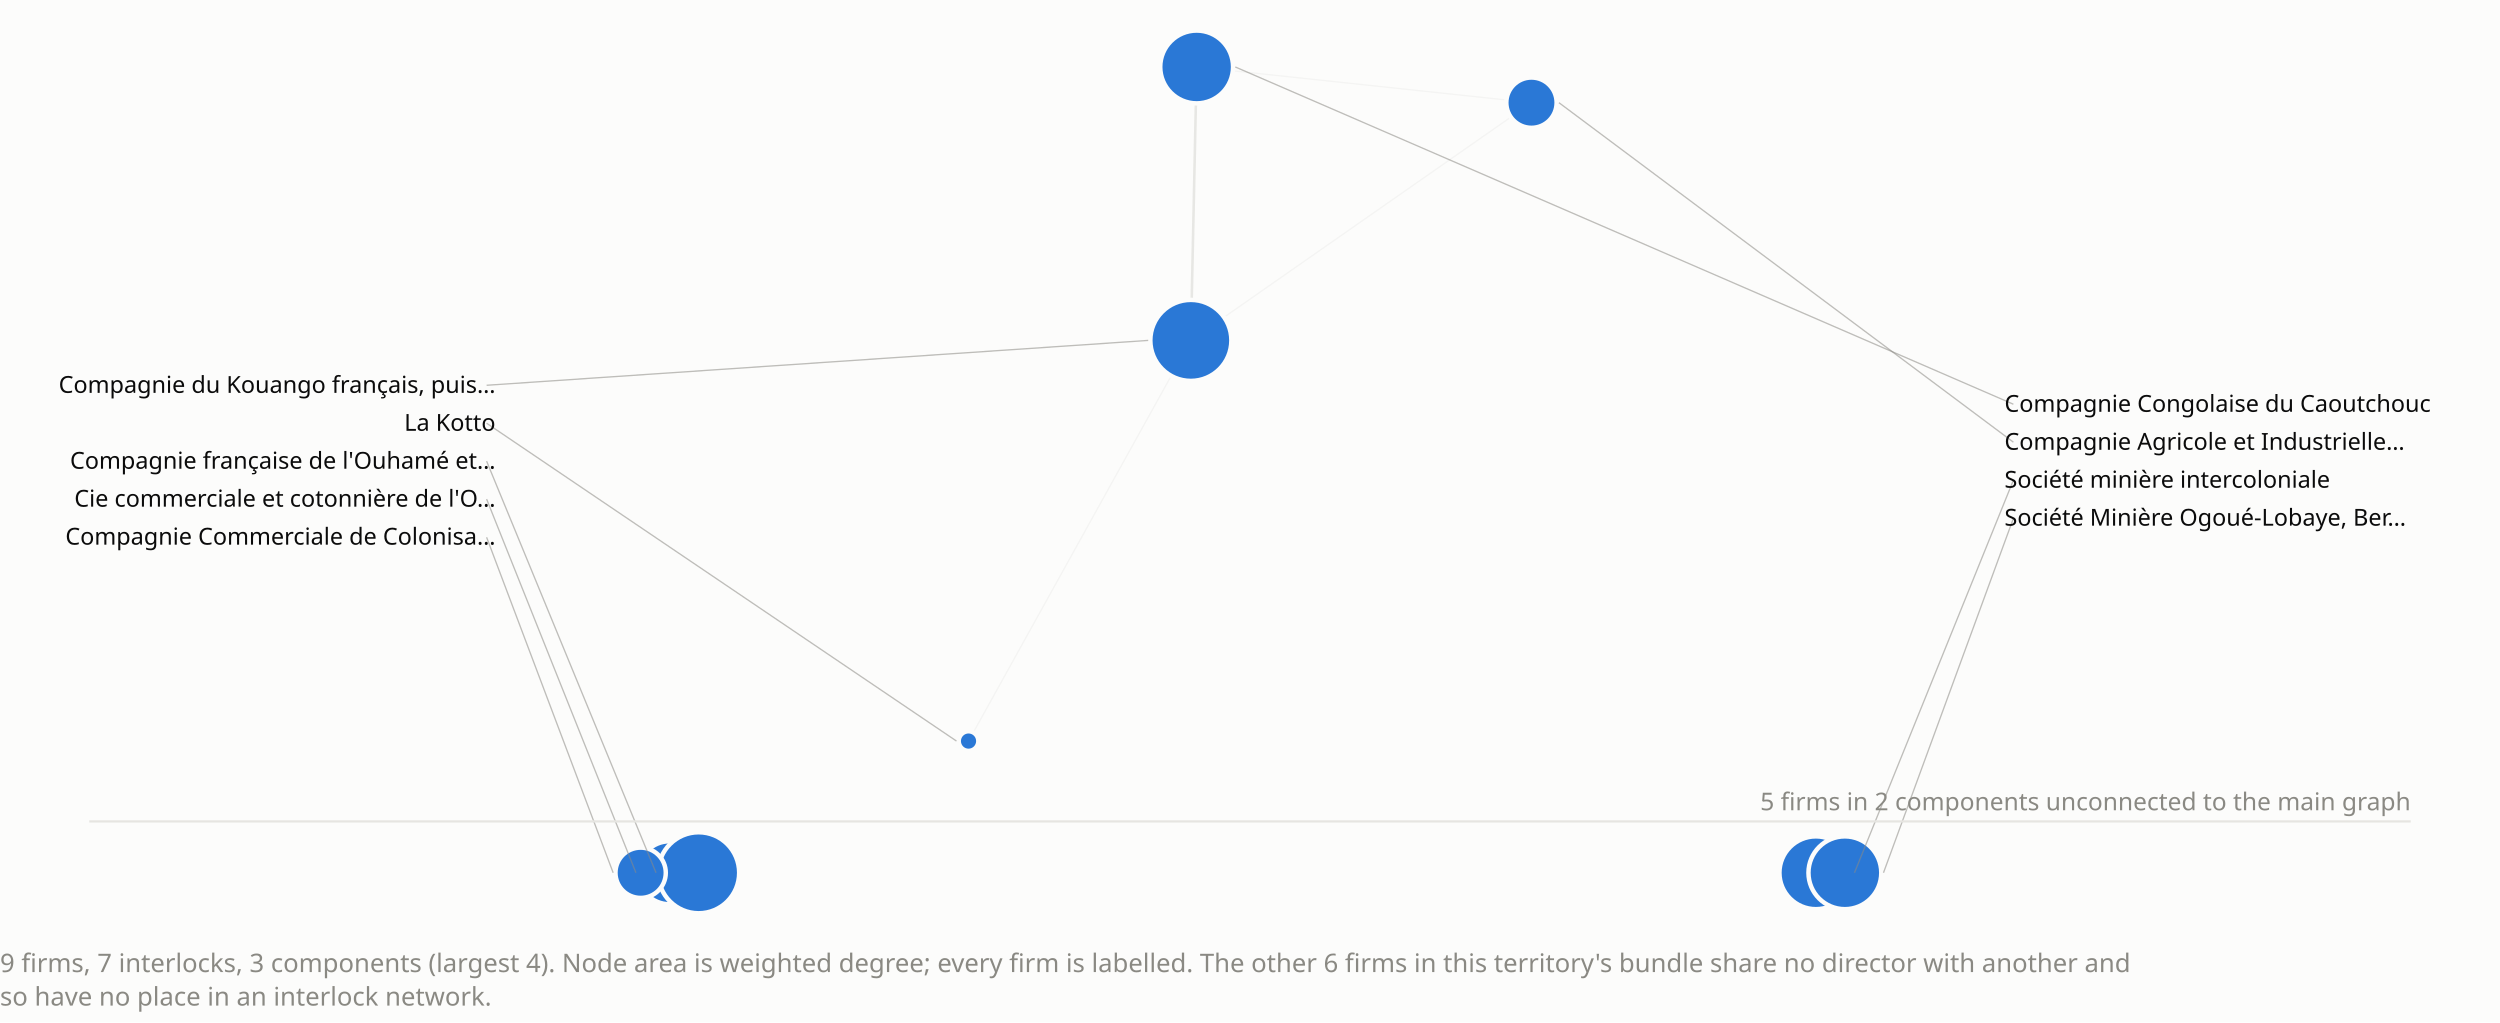
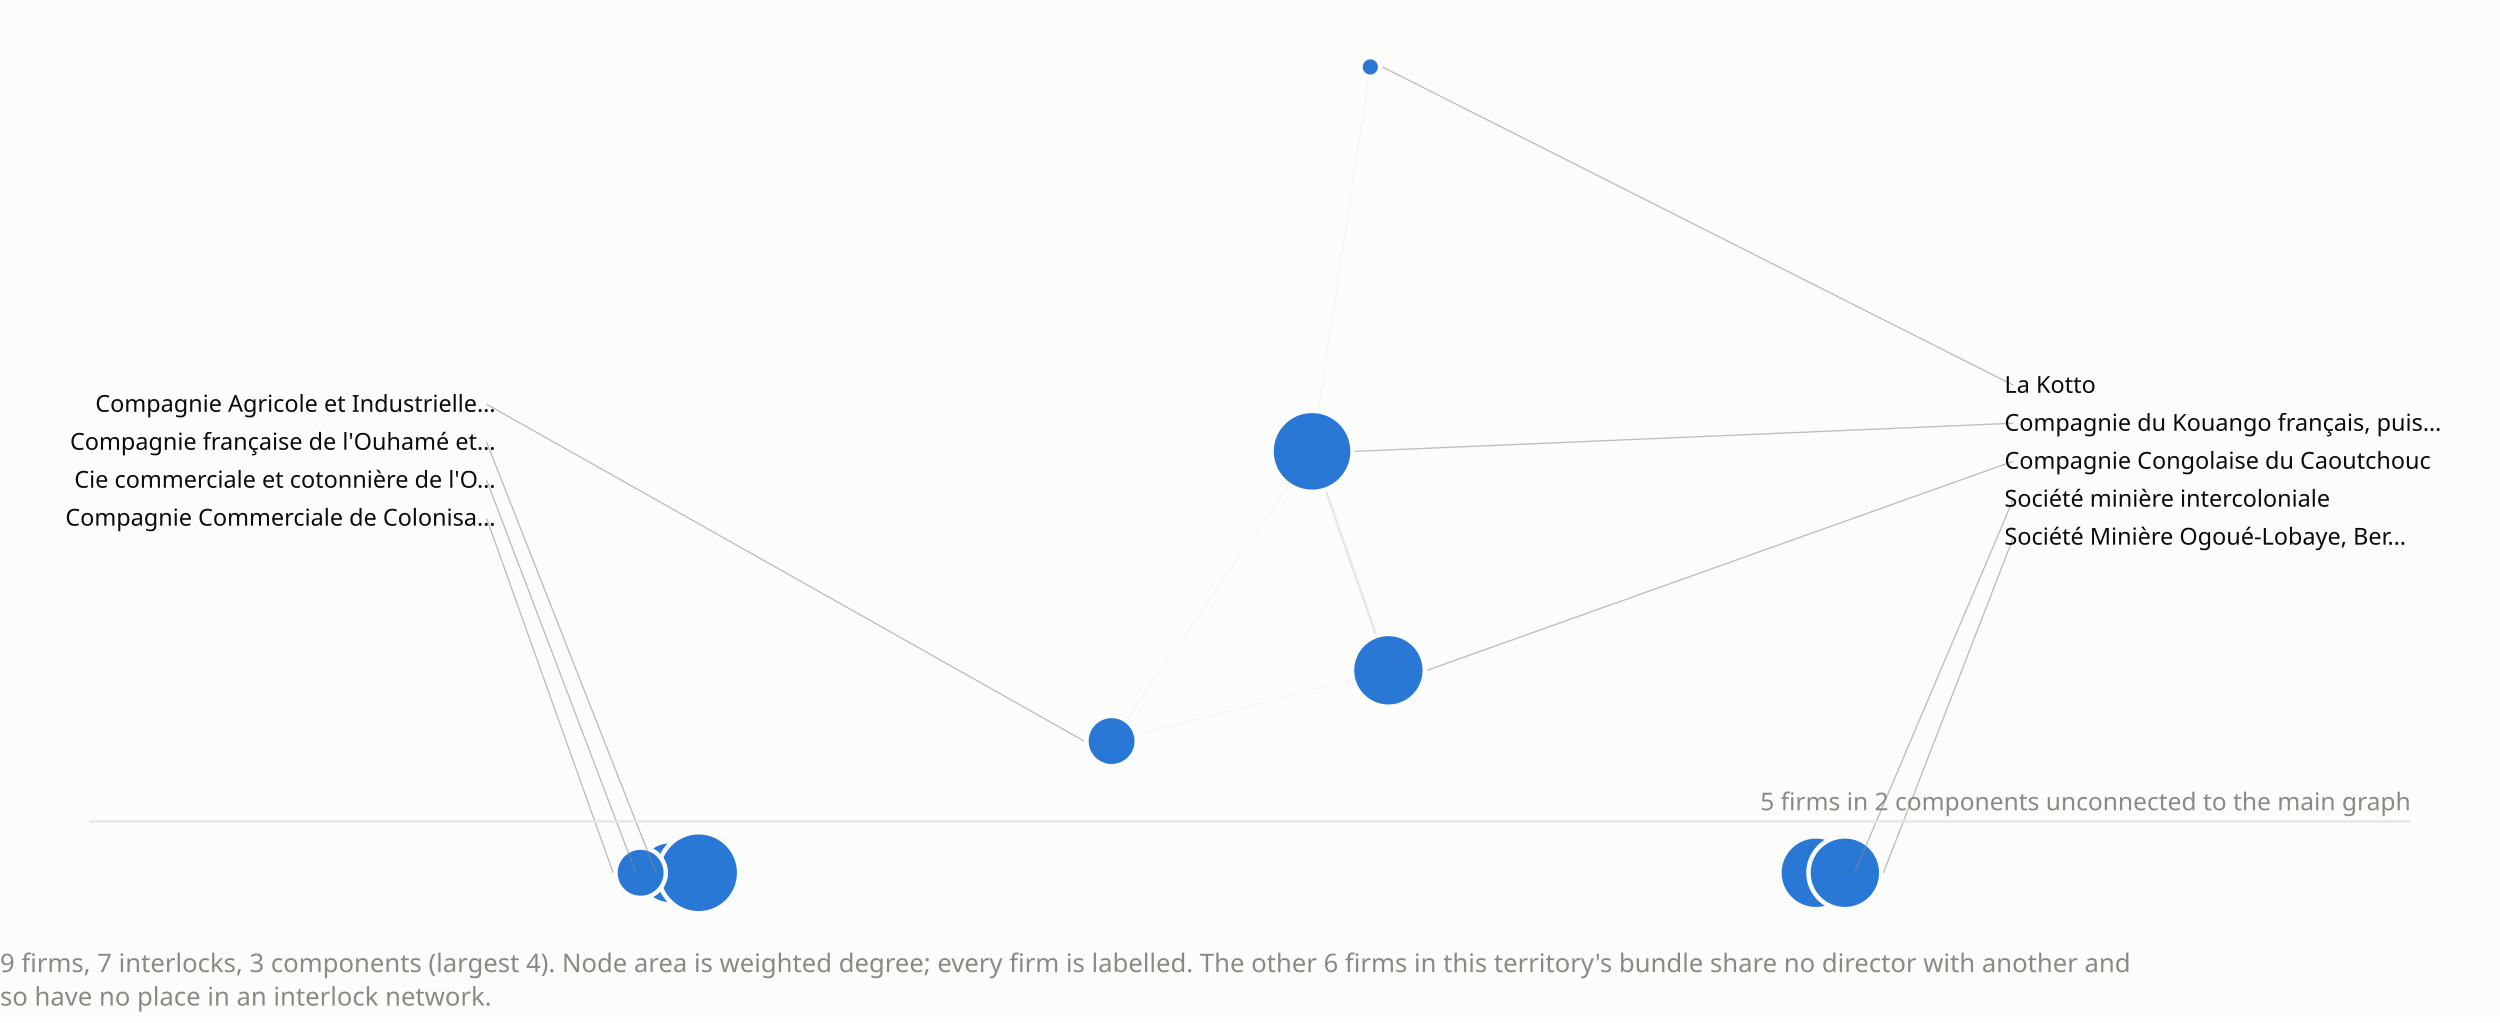
<svg xmlns="http://www.w3.org/2000/svg" viewBox="0 0 1120 458" width="1120" height="458" role="img" aria-label="Ubangi-Shari (Central African Republic) interlock network">
  <rect width="1120" height="458" fill="#fcfcfb" />
  <g stroke="#c9c8c2" fill="none">
    <path d="M813.5 391.0L826.5 391.0" stroke-width="1.44" stroke-opacity="0.520" />
-     <path d="M536.1 30.0L533.5 152.5M300.0 391.0L313.0 391.0" stroke-width="1.16" stroke-opacity="0.400" />
-     <path d="M536.1 30.0L686.1 46.0M533.5 152.5L686.1 46.0M533.5 152.5L433.9 332.0" stroke-width="0.60" stroke-opacity="0.160" />
+     <path d="M622.0 300.3L587.8 202.2M300.0 391.0L313.0 391.0" stroke-width="1.16" stroke-opacity="0.400" />
+     <path d="M622.0 300.3L498.0 332.0M587.8 202.2L498.0 332.0M587.8 202.2L613.9 30.0" stroke-width="0.60" stroke-opacity="0.160" />
    <path d="M313.0 391.0L287.0 391.0" stroke-width="0.88" stroke-opacity="0.280" />
  </g>
  <g>
    <circle class="nd" data-id="miniereintercoloniale" cx="813.5" cy="391.0" r="16.31" fill="#2a78d6" stroke="#fcfcfb" stroke-width="2" />
    <circle class="nd" data-id="miniereogouelobayeberberati" cx="826.5" cy="391.0" r="16.31" fill="#2a78d6" stroke="#fcfcfb" stroke-width="2" />
-     <circle class="nd" data-id="congolaisecaoutchouc" cx="536.1" cy="30.0" r="16.31" fill="#2a78d6" stroke="#fcfcfb" stroke-width="2" />
-     <circle class="nd" data-id="kouango" cx="533.5" cy="152.5" r="18.15" fill="#2a78d6" stroke="#fcfcfb" stroke-width="2" />
+     <circle class="nd" data-id="congolaisecaoutchouc" cx="622.0" cy="300.3" r="16.31" fill="#2a78d6" stroke="#fcfcfb" stroke-width="2" />
+     <circle class="nd" data-id="kouango" cx="587.8" cy="202.2" r="18.15" fill="#2a78d6" stroke="#fcfcfb" stroke-width="2" />
    <circle class="nd" data-id="commercialecotonniereouhamenanacomouna" cx="300.0" cy="391.0" r="14.12" fill="#2a78d6" stroke="#fcfcfb" stroke-width="2" />
    <circle class="nd" data-id="ouhamenana" cx="313.0" cy="391.0" r="18.15" fill="#2a78d6" stroke="#fcfcfb" stroke-width="2" />
    <circle class="nd" data-id="commercialecolonisationcongo" cx="287.0" cy="391.0" r="11.27" fill="#2a78d6" stroke="#fcfcfb" stroke-width="2" />
-     <circle class="nd" data-id="agricoleindustrielleafriqueequatoriale" cx="686.1" cy="46.0" r="11.27" fill="#2a78d6" stroke="#fcfcfb" stroke-width="2" />
-     <circle class="nd" data-id="kotto" cx="433.9" cy="332.0" r="4.40" fill="#2a78d6" stroke="#fcfcfb" stroke-width="2" />
+     <circle class="nd" data-id="agricoleindustrielleafriqueequatoriale" cx="498.0" cy="332.0" r="11.27" fill="#2a78d6" stroke="#fcfcfb" stroke-width="2" />
+     <circle class="nd" data-id="kotto" cx="613.9" cy="30.0" r="4.40" fill="#2a78d6" stroke="#fcfcfb" stroke-width="2" />
  </g>
-   <line x1="218.0" y1="172.6" x2="514.4" y2="152.5" stroke="#8a8983" stroke-width="0.6" stroke-opacity="0.55" />
-   <line x1="218.0" y1="189.6" x2="428.5" y2="332.0" stroke="#8a8983" stroke-width="0.6" stroke-opacity="0.55" />
-   <line x1="218.0" y1="206.6" x2="293.9" y2="391.0" stroke="#8a8983" stroke-width="0.6" stroke-opacity="0.55" />
-   <line x1="218.0" y1="223.6" x2="284.9" y2="391.0" stroke="#8a8983" stroke-width="0.6" stroke-opacity="0.55" />
-   <line x1="218.0" y1="240.7" x2="274.7" y2="391.0" stroke="#8a8983" stroke-width="0.6" stroke-opacity="0.55" />
-   <line x1="902.0" y1="181.1" x2="553.4" y2="30.0" stroke="#8a8983" stroke-width="0.6" stroke-opacity="0.55" />
-   <line x1="902.0" y1="198.1" x2="698.4" y2="46.0" stroke="#8a8983" stroke-width="0.6" stroke-opacity="0.55" />
-   <line x1="902.0" y1="215.1" x2="830.8" y2="391.0" stroke="#8a8983" stroke-width="0.6" stroke-opacity="0.55" />
-   <line x1="902.0" y1="232.2" x2="843.8" y2="391.0" stroke="#8a8983" stroke-width="0.6" stroke-opacity="0.55" />
+   <line x1="218.0" y1="181.1" x2="485.7" y2="332.0" stroke="#8a8983" stroke-width="0.6" stroke-opacity="0.55" />
+   <line x1="218.0" y1="198.1" x2="293.9" y2="391.0" stroke="#8a8983" stroke-width="0.6" stroke-opacity="0.55" />
+   <line x1="218.0" y1="215.1" x2="284.9" y2="391.0" stroke="#8a8983" stroke-width="0.6" stroke-opacity="0.55" />
+   <line x1="218.0" y1="232.2" x2="274.7" y2="391.0" stroke="#8a8983" stroke-width="0.6" stroke-opacity="0.55" />
+   <line x1="902.0" y1="172.6" x2="619.3" y2="30.0" stroke="#8a8983" stroke-width="0.6" stroke-opacity="0.55" />
+   <line x1="902.0" y1="189.6" x2="606.9" y2="202.2" stroke="#8a8983" stroke-width="0.6" stroke-opacity="0.55" />
+   <line x1="902.0" y1="206.6" x2="639.3" y2="300.3" stroke="#8a8983" stroke-width="0.6" stroke-opacity="0.55" />
+   <line x1="902.0" y1="223.6" x2="830.8" y2="391.0" stroke="#8a8983" stroke-width="0.6" stroke-opacity="0.55" />
+   <line x1="902.0" y1="240.7" x2="843.8" y2="391.0" stroke="#8a8983" stroke-width="0.6" stroke-opacity="0.55" />
  <g font-size="10.5" font-family="ui-sans-serif,system-ui,sans-serif" fill="#0b0b0b">
-     <text x="222.0" y="176.0" text-anchor="end">Compagnie du Kouango français, puis…</text>
-     <text x="222.0" y="193.0" text-anchor="end">La Kotto</text>
-     <text x="222.0" y="210.0" text-anchor="end">Compagnie française de l'Ouhamé et…</text>
-     <text x="222.0" y="227.0" text-anchor="end">Cie commerciale et cotonnière de l'O…</text>
-     <text x="222.0" y="244.0" text-anchor="end">Compagnie Commerciale de Colonisa…</text>
-     <text x="898.0" y="184.5" text-anchor="start">Compagnie Congolaise du Caoutchouc</text>
-     <text x="898.0" y="201.5" text-anchor="start">Compagnie Agricole et Industrielle…</text>
-     <text x="898.0" y="218.5" text-anchor="start">Société minière intercoloniale</text>
-     <text x="898.0" y="235.5" text-anchor="start">Société Minière Ogoué-Lobaye, Ber…</text>
+     <text x="222.0" y="184.5" text-anchor="end">Compagnie Agricole et Industrielle…</text>
+     <text x="222.0" y="201.5" text-anchor="end">Compagnie française de l'Ouhamé et…</text>
+     <text x="222.0" y="218.5" text-anchor="end">Cie commerciale et cotonnière de l'O…</text>
+     <text x="222.0" y="235.5" text-anchor="end">Compagnie Commerciale de Colonisa…</text>
+     <text x="898.0" y="176.0" text-anchor="start">La Kotto</text>
+     <text x="898.0" y="193.0" text-anchor="start">Compagnie du Kouango français, puis…</text>
+     <text x="898.0" y="210.0" text-anchor="start">Compagnie Congolaise du Caoutchouc</text>
+     <text x="898.0" y="227.0" text-anchor="start">Société minière intercoloniale</text>
+     <text x="898.0" y="244.0" text-anchor="start">Société Minière Ogoué-Lobaye, Ber…</text>
  </g>
  <line x1="40" y1="368" x2="1080" y2="368" stroke="#e6e5e1" stroke-width="1" />
  <text x="1080" y="363" text-anchor="end" font-size="11" font-family="ui-sans-serif,system-ui,sans-serif" fill="#8a8983">5 firms in 2 components unconnected to the main graph</text>
  <g font-size="11.5" font-family="ui-sans-serif,system-ui,sans-serif" fill="#8a8983">
    <text x="0" y="435.5">9 firms, 7 interlocks, 3 components (largest 4). Node area is weighted degree; every firm is labelled. The other 6 firms in this territory's bundle share no director with another and</text>
    <text x="0" y="450.5">so have no place in an interlock network.</text>
  </g>
</svg>
